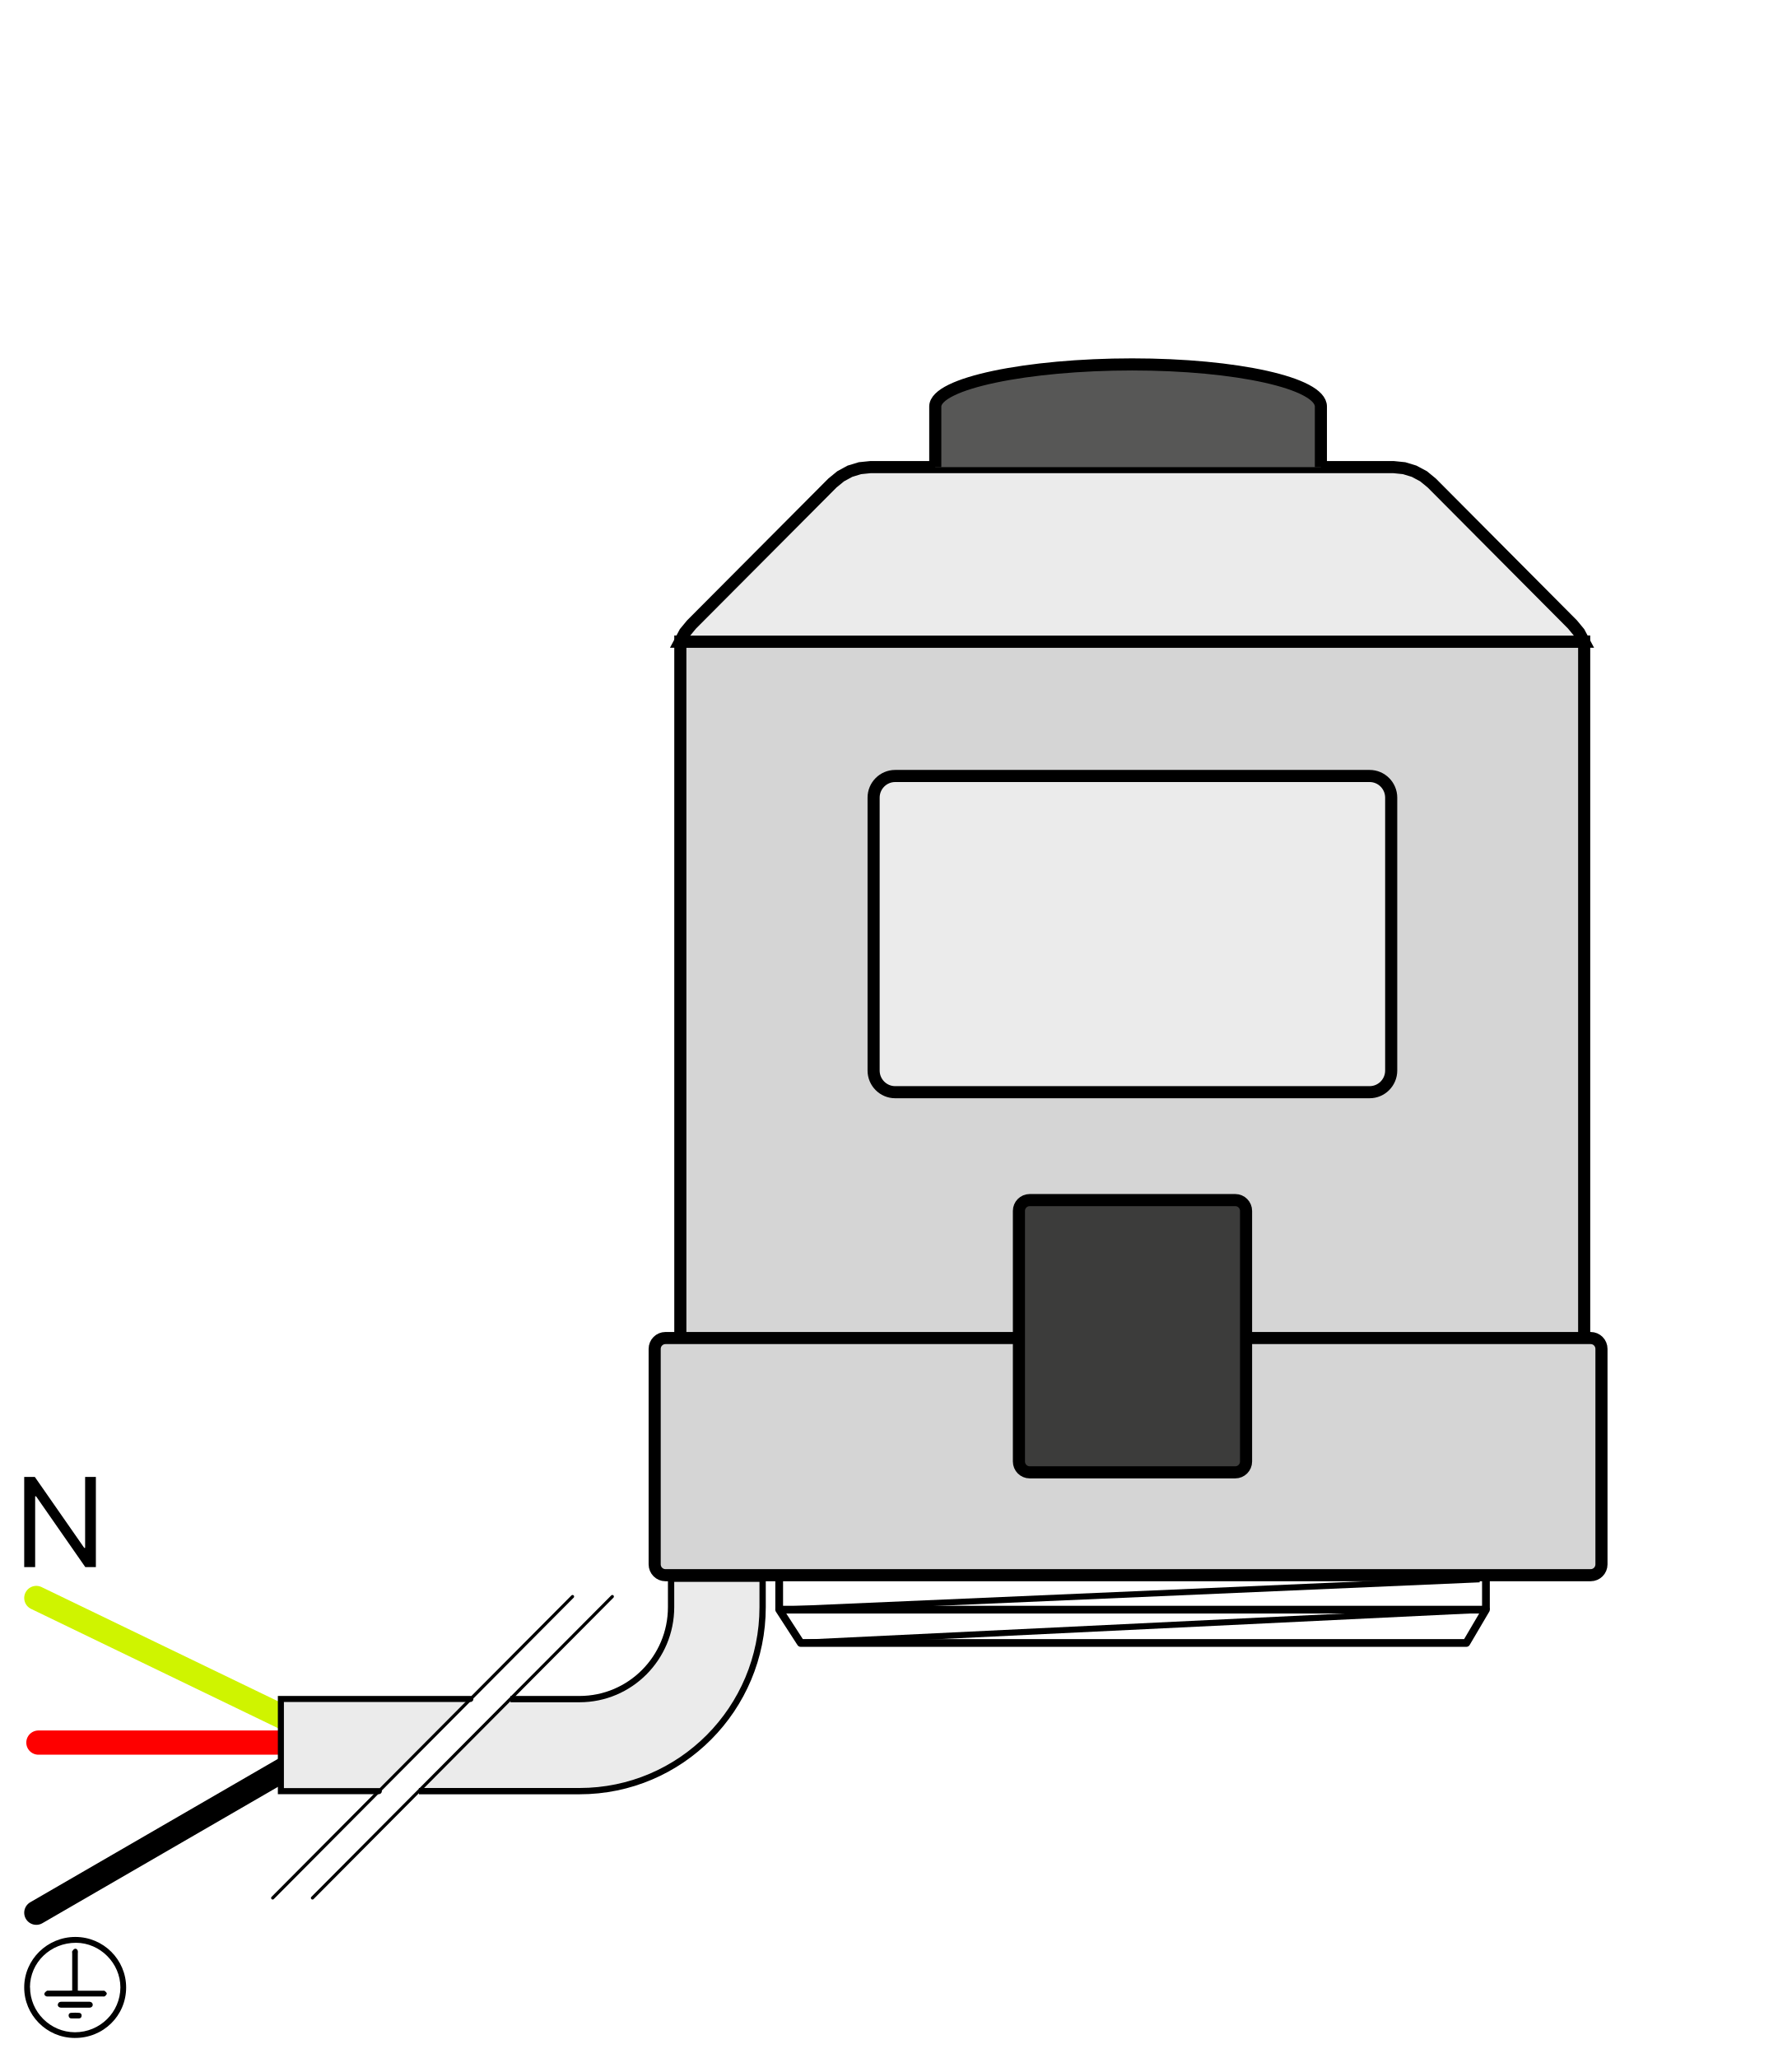
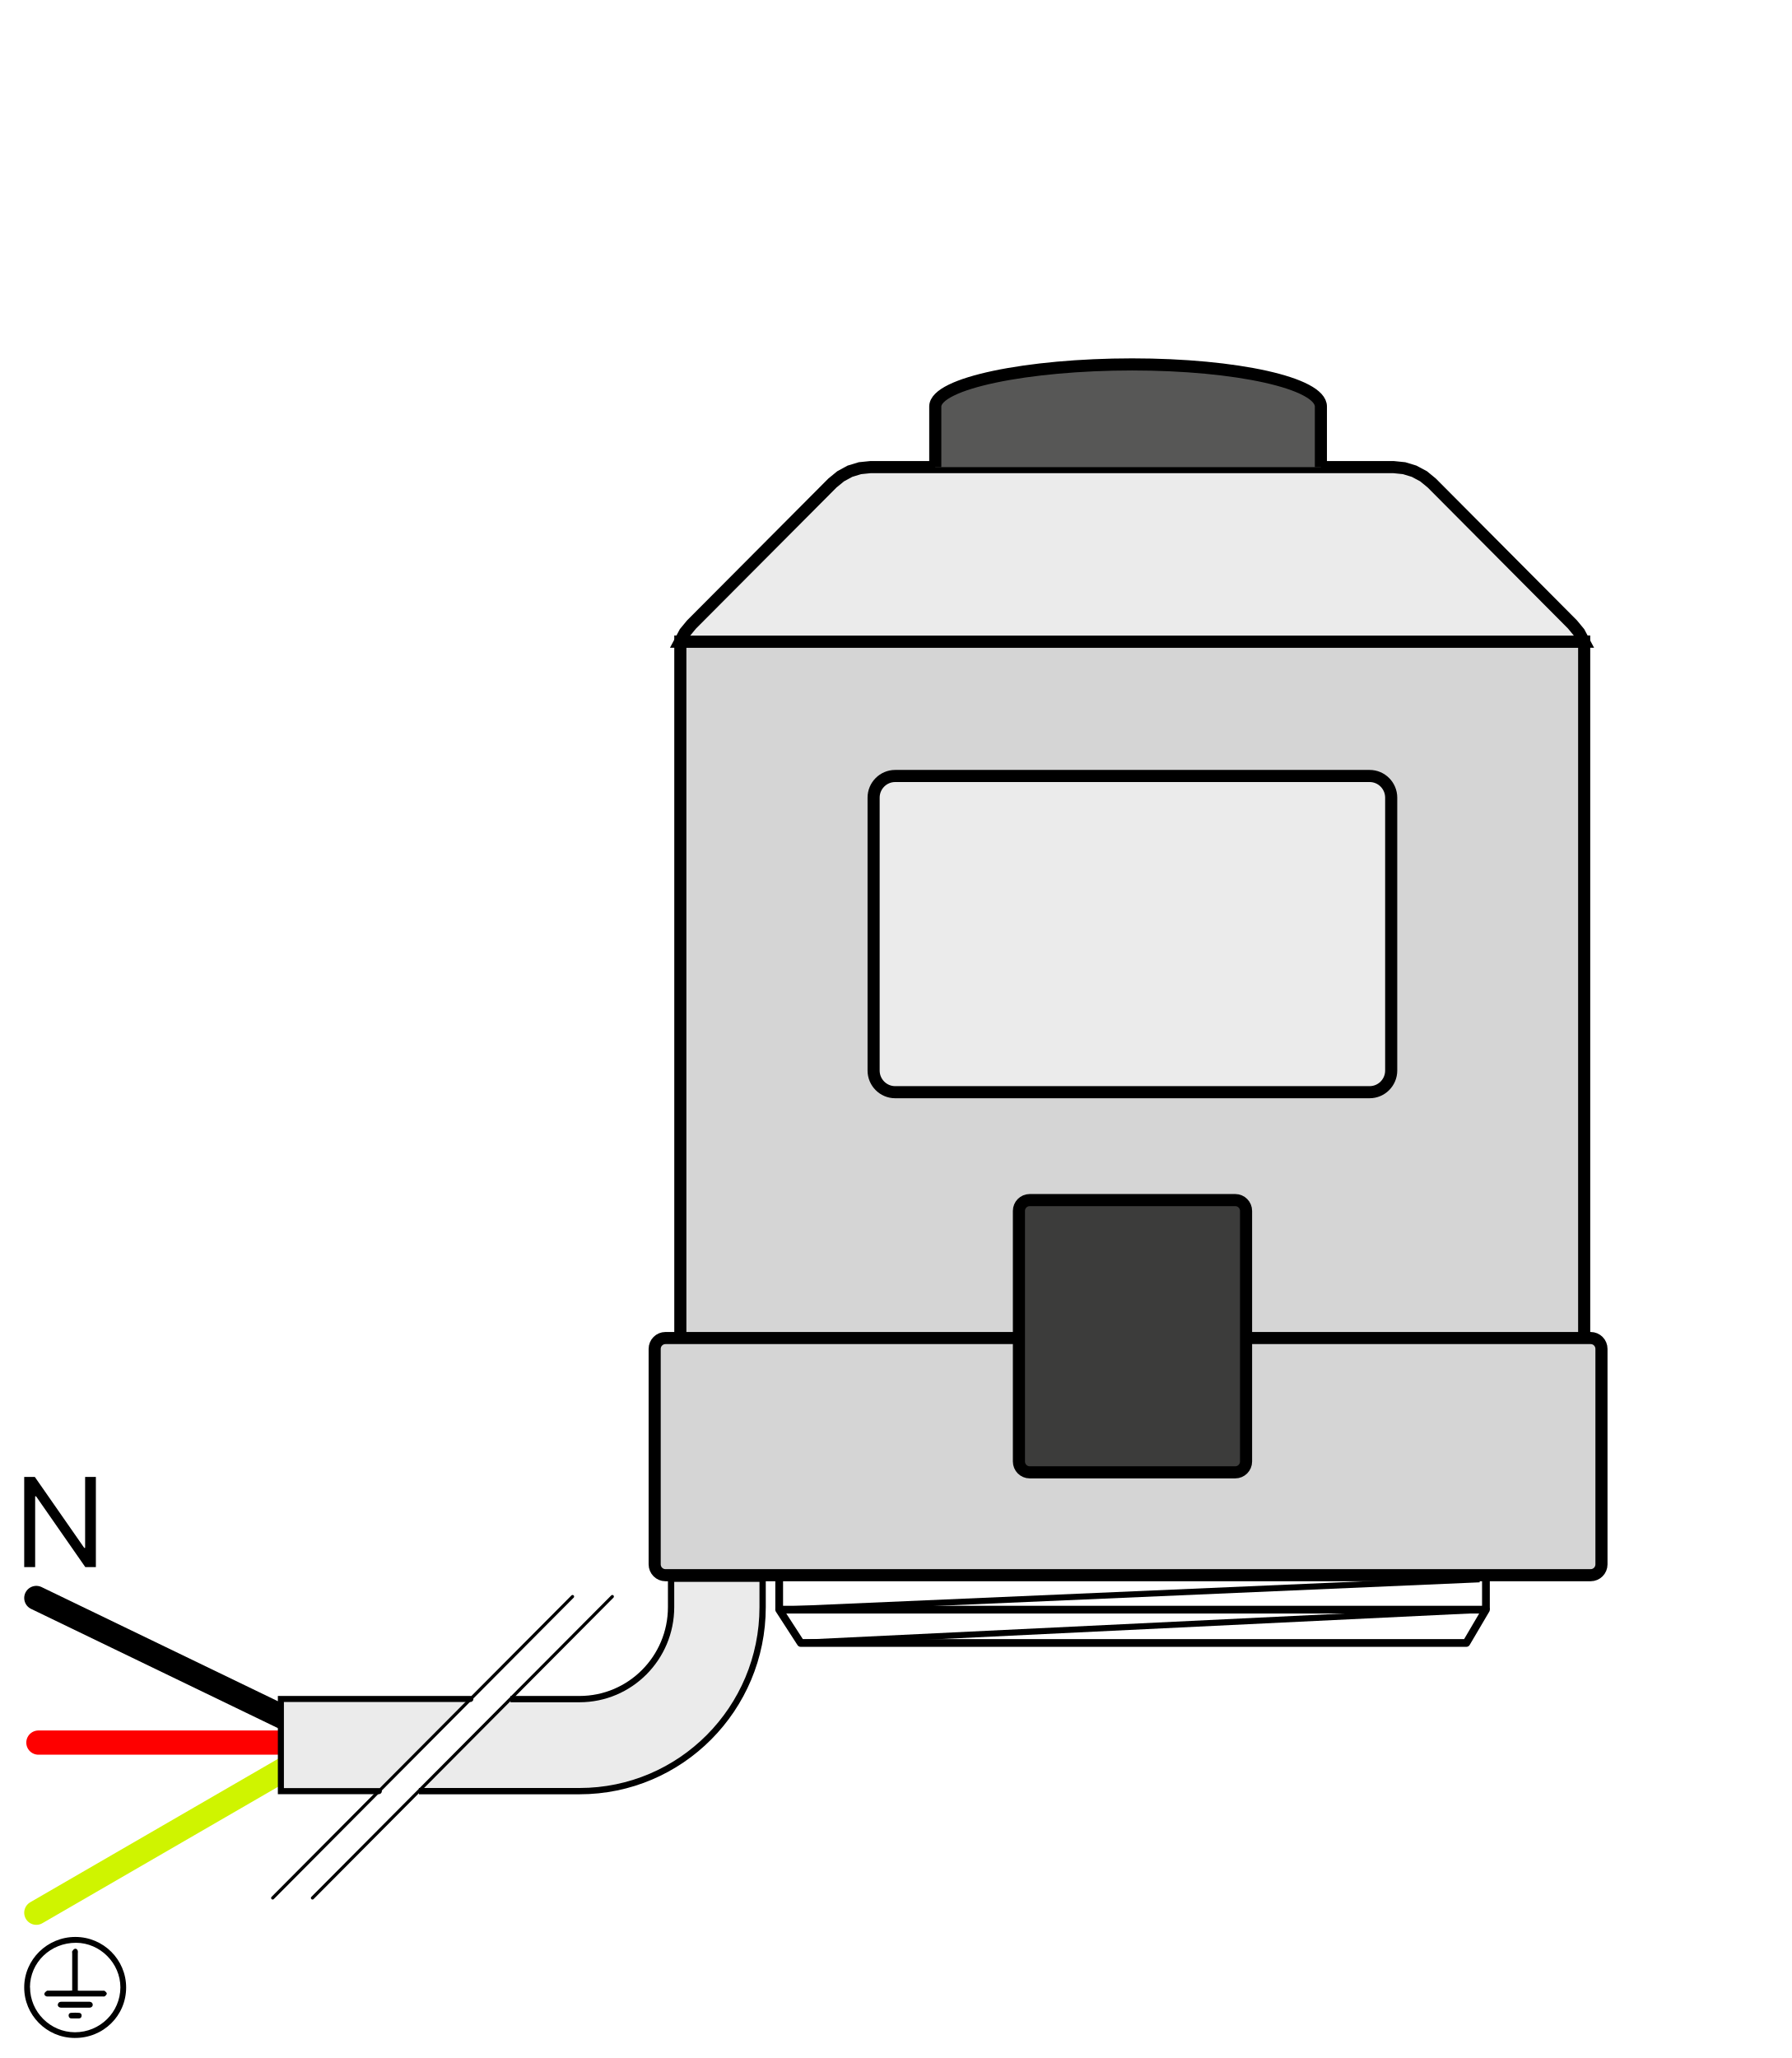
<svg xmlns="http://www.w3.org/2000/svg" width="74" height="85" viewBox="0 0 74 85" fill="none">
-   <path d="M13.743 71.913L1.5 79" stroke="black" stroke-linecap="round" />
-   <path d="M13.742 71.913L1.5 66" stroke="#CFF400" stroke-linecap="round" />
+   <path d="M13.743 71.913L1.5 79" stroke="#CFF400" stroke-linecap="round" />
+   <path d="M13.742 71.913L1.5 66" stroke="black" stroke-linecap="round" />
  <path d="M13.742 71.973L1.586 71.973" stroke="#FE0000" stroke-linecap="round" />
  <path d="M28.101 55.27V26.497H65.434V55.27" fill="#D5D5D5" />
  <path d="M28.101 55.27V26.497H65.434V55.27" stroke="black" stroke-width="0.5" stroke-miterlimit="10" />
  <path d="M54.741 19.293H55.111C55.926 19.293 56.748 19.293 57.563 19.293L57.996 19.337L58.41 19.463L58.799 19.671L59.137 19.948L64.951 25.791L65.227 26.125L65.427 26.503H65.383C52.973 26.503 40.556 26.503 28.139 26.503H28.089L28.289 26.125L28.565 25.791L34.385 19.948L34.724 19.671L35.106 19.463L35.52 19.337L35.953 19.293H38.405H38.794H54.716H54.741Z" fill="#EBEBEB" stroke="black" stroke-width="0.5" stroke-miterlimit="10" />
  <path d="M54.559 19.293V16.791C54.559 15.826 51.073 15.051 46.764 15.051C42.456 15.051 38.631 15.826 38.631 16.791V19.293" fill="#575756" />
  <path d="M54.559 19.293V16.791C54.559 15.826 51.073 15.051 46.764 15.051C42.456 15.051 38.631 15.826 38.631 16.791V19.293" stroke="black" stroke-width="0.5" stroke-miterlimit="10" />
  <path d="M36.975 45.11H56.572C57.064 45.11 57.463 44.709 57.463 44.215V32.945C57.463 32.451 57.064 32.05 56.572 32.05H36.975C36.483 32.05 36.084 32.451 36.084 32.945V44.215C36.084 44.709 36.483 45.11 36.975 45.11Z" fill="#EBEBEB" stroke="black" stroke-width="0.5" stroke-miterlimit="10" />
  <path d="M27.487 65.059H65.703C65.949 65.059 66.148 64.859 66.148 64.611V55.712C66.148 55.464 65.949 55.264 65.703 55.264L27.487 55.264C27.241 55.264 27.041 55.464 27.041 55.712V64.611C27.041 64.859 27.241 65.059 27.487 65.059Z" fill="#D5D5D5" stroke="black" stroke-width="0.5" stroke-miterlimit="10" />
  <path d="M61.376 65.065V66.484" stroke="black" stroke-width="0.32" stroke-linejoin="round" />
  <path d="M32.184 65.065V66.484" stroke="black" stroke-width="0.32" stroke-linejoin="round" />
  <path d="M61.376 66.483L60.567 67.858H33.074L32.184 66.483H61.376Z" stroke="black" stroke-width="0.32" stroke-linejoin="round" />
  <path d="M42.531 60.811H51.022C51.268 60.811 51.468 60.61 51.468 60.363V50.014C51.468 49.767 51.268 49.566 51.022 49.566H42.531C42.285 49.566 42.086 49.767 42.086 50.014V60.363C42.086 60.61 42.285 60.811 42.531 60.811Z" fill="#3C3C3B" stroke="black" stroke-width="0.5" stroke-miterlimit="10" />
  <path d="M61.113 65.229L32.184 66.484" stroke="black" stroke-width="0.25" stroke-miterlimit="10" />
  <path d="M61.376 66.483L33.081 67.851" stroke="black" stroke-width="0.25" stroke-miterlimit="10" />
  <path d="M19.428 70.171H11.602V73.978H15.647" fill="#EBEBEB" />
  <path d="M19.428 70.171H11.602V73.978H15.647" stroke="black" stroke-width="0.25" stroke-linecap="round" />
  <path d="M17.302 73.978H23.937C28.114 73.978 31.5 70.574 31.5 66.376V65.204H27.719V66.376C27.719 68.475 26.026 70.177 23.937 70.177H21.084" fill="#EBEBEB" />
  <path d="M17.302 73.978H23.937C28.114 73.978 31.5 70.574 31.5 66.376V65.204H27.719V66.376C27.719 68.475 26.026 70.177 23.937 70.177H21.084" stroke="black" stroke-width="0.26" stroke-miterlimit="3.86" />
  <path d="M25.292 65.941L12.906 78.39M23.649 65.941L11.263 78.39" stroke="black" stroke-width="0.13" stroke-linecap="round" stroke-linejoin="round" />
  <path d="M3.96 61V64.724H3.523L1.489 61.8H1.452V64.724H1V61H1.438L3.479 63.931H3.516V61H3.96Z" fill="black" />
  <path d="M1 82.084C1 80.935 1.951 80 3.112 80C4.273 80 5.21 80.939 5.21 82.088C5.21 83.255 4.264 84.186 3.076 84.172C1.911 84.164 0.996 83.21 1 82.084ZM1.241 82.08C1.241 83.095 2.072 83.932 3.094 83.937C4.13 83.937 4.969 83.112 4.973 82.084C4.973 81.086 4.139 80.245 3.139 80.241C2.085 80.241 1.241 81.051 1.237 82.08H1.241Z" fill="black" />
  <path d="M2.982 82.222C2.982 82.182 2.982 82.151 2.982 82.115C2.982 81.638 2.982 81.158 2.982 80.681C2.982 80.65 2.973 80.615 2.982 80.593C3.009 80.552 3.045 80.503 3.089 80.49C3.152 80.472 3.196 80.516 3.214 80.579C3.223 80.606 3.214 80.637 3.214 80.668C3.214 81.149 3.214 81.63 3.214 82.111C3.214 82.142 3.214 82.178 3.214 82.218C3.254 82.218 3.286 82.222 3.317 82.222C3.621 82.222 3.924 82.222 4.228 82.222C4.259 82.222 4.304 82.213 4.326 82.231C4.362 82.258 4.411 82.302 4.411 82.338C4.411 82.378 4.366 82.423 4.33 82.449C4.308 82.467 4.268 82.459 4.232 82.459C3.491 82.459 2.75 82.459 2.013 82.459C1.987 82.459 1.96 82.459 1.933 82.459C1.87 82.445 1.821 82.4 1.835 82.338C1.844 82.293 1.893 82.258 1.933 82.227C1.955 82.213 1.991 82.222 2.022 82.218C2.304 82.218 2.585 82.218 2.871 82.218C2.902 82.218 2.933 82.218 2.978 82.213L2.982 82.222Z" fill="black" />
  <path d="M3.107 82.922C2.915 82.922 2.723 82.922 2.536 82.922C2.433 82.922 2.366 82.854 2.393 82.77C2.415 82.698 2.469 82.677 2.54 82.677C2.683 82.677 2.826 82.677 2.969 82.677C3.192 82.677 3.411 82.677 3.634 82.677C3.656 82.677 3.683 82.677 3.705 82.677C3.786 82.685 3.835 82.739 3.83 82.805C3.826 82.881 3.772 82.917 3.701 82.922C3.594 82.922 3.482 82.922 3.375 82.922C3.286 82.922 3.201 82.922 3.112 82.922H3.107Z" fill="black" />
  <path d="M3.098 83.366C3.049 83.366 3 83.366 2.951 83.366C2.884 83.366 2.844 83.327 2.835 83.26C2.826 83.193 2.862 83.14 2.929 83.135C3.045 83.126 3.161 83.126 3.272 83.135C3.339 83.14 3.38 83.193 3.371 83.264C3.362 83.331 3.321 83.366 3.255 83.366C3.201 83.366 3.152 83.366 3.098 83.366Z" fill="black" />
  <rect class="RELAY-IN" x="1" y="71.5" width="1" height="1" rx="0.5" fill="transparent" />
</svg>
